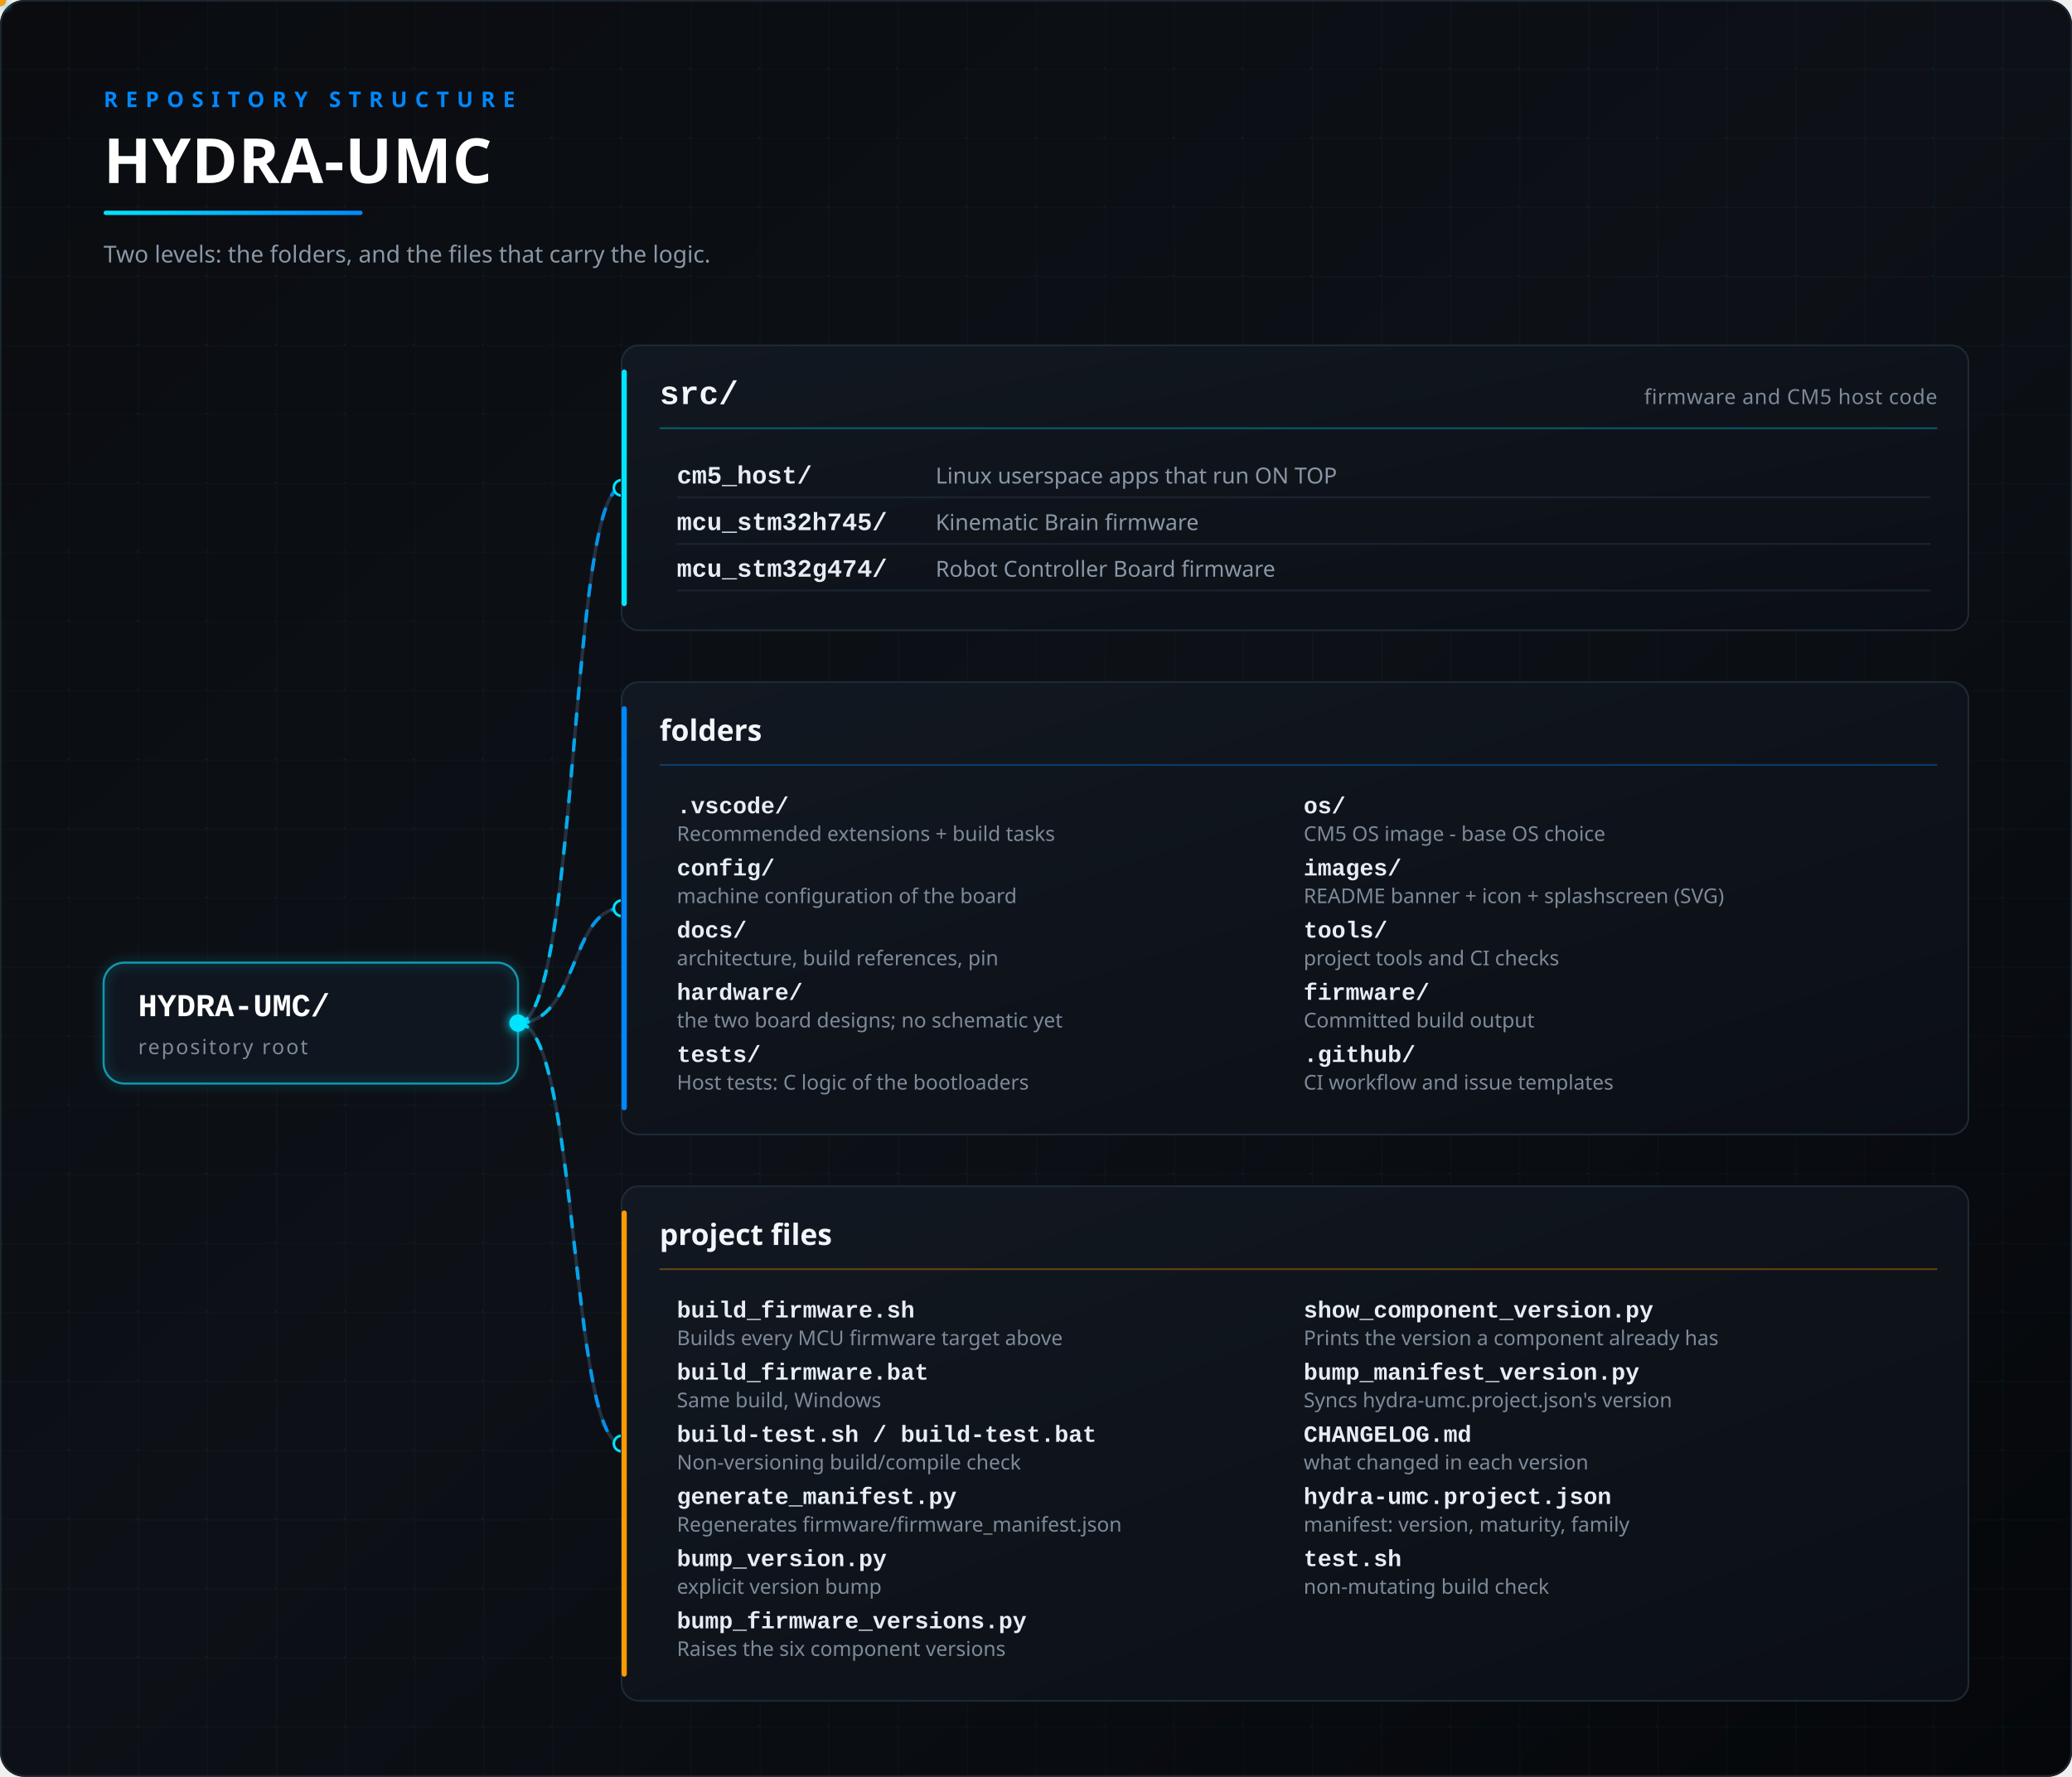
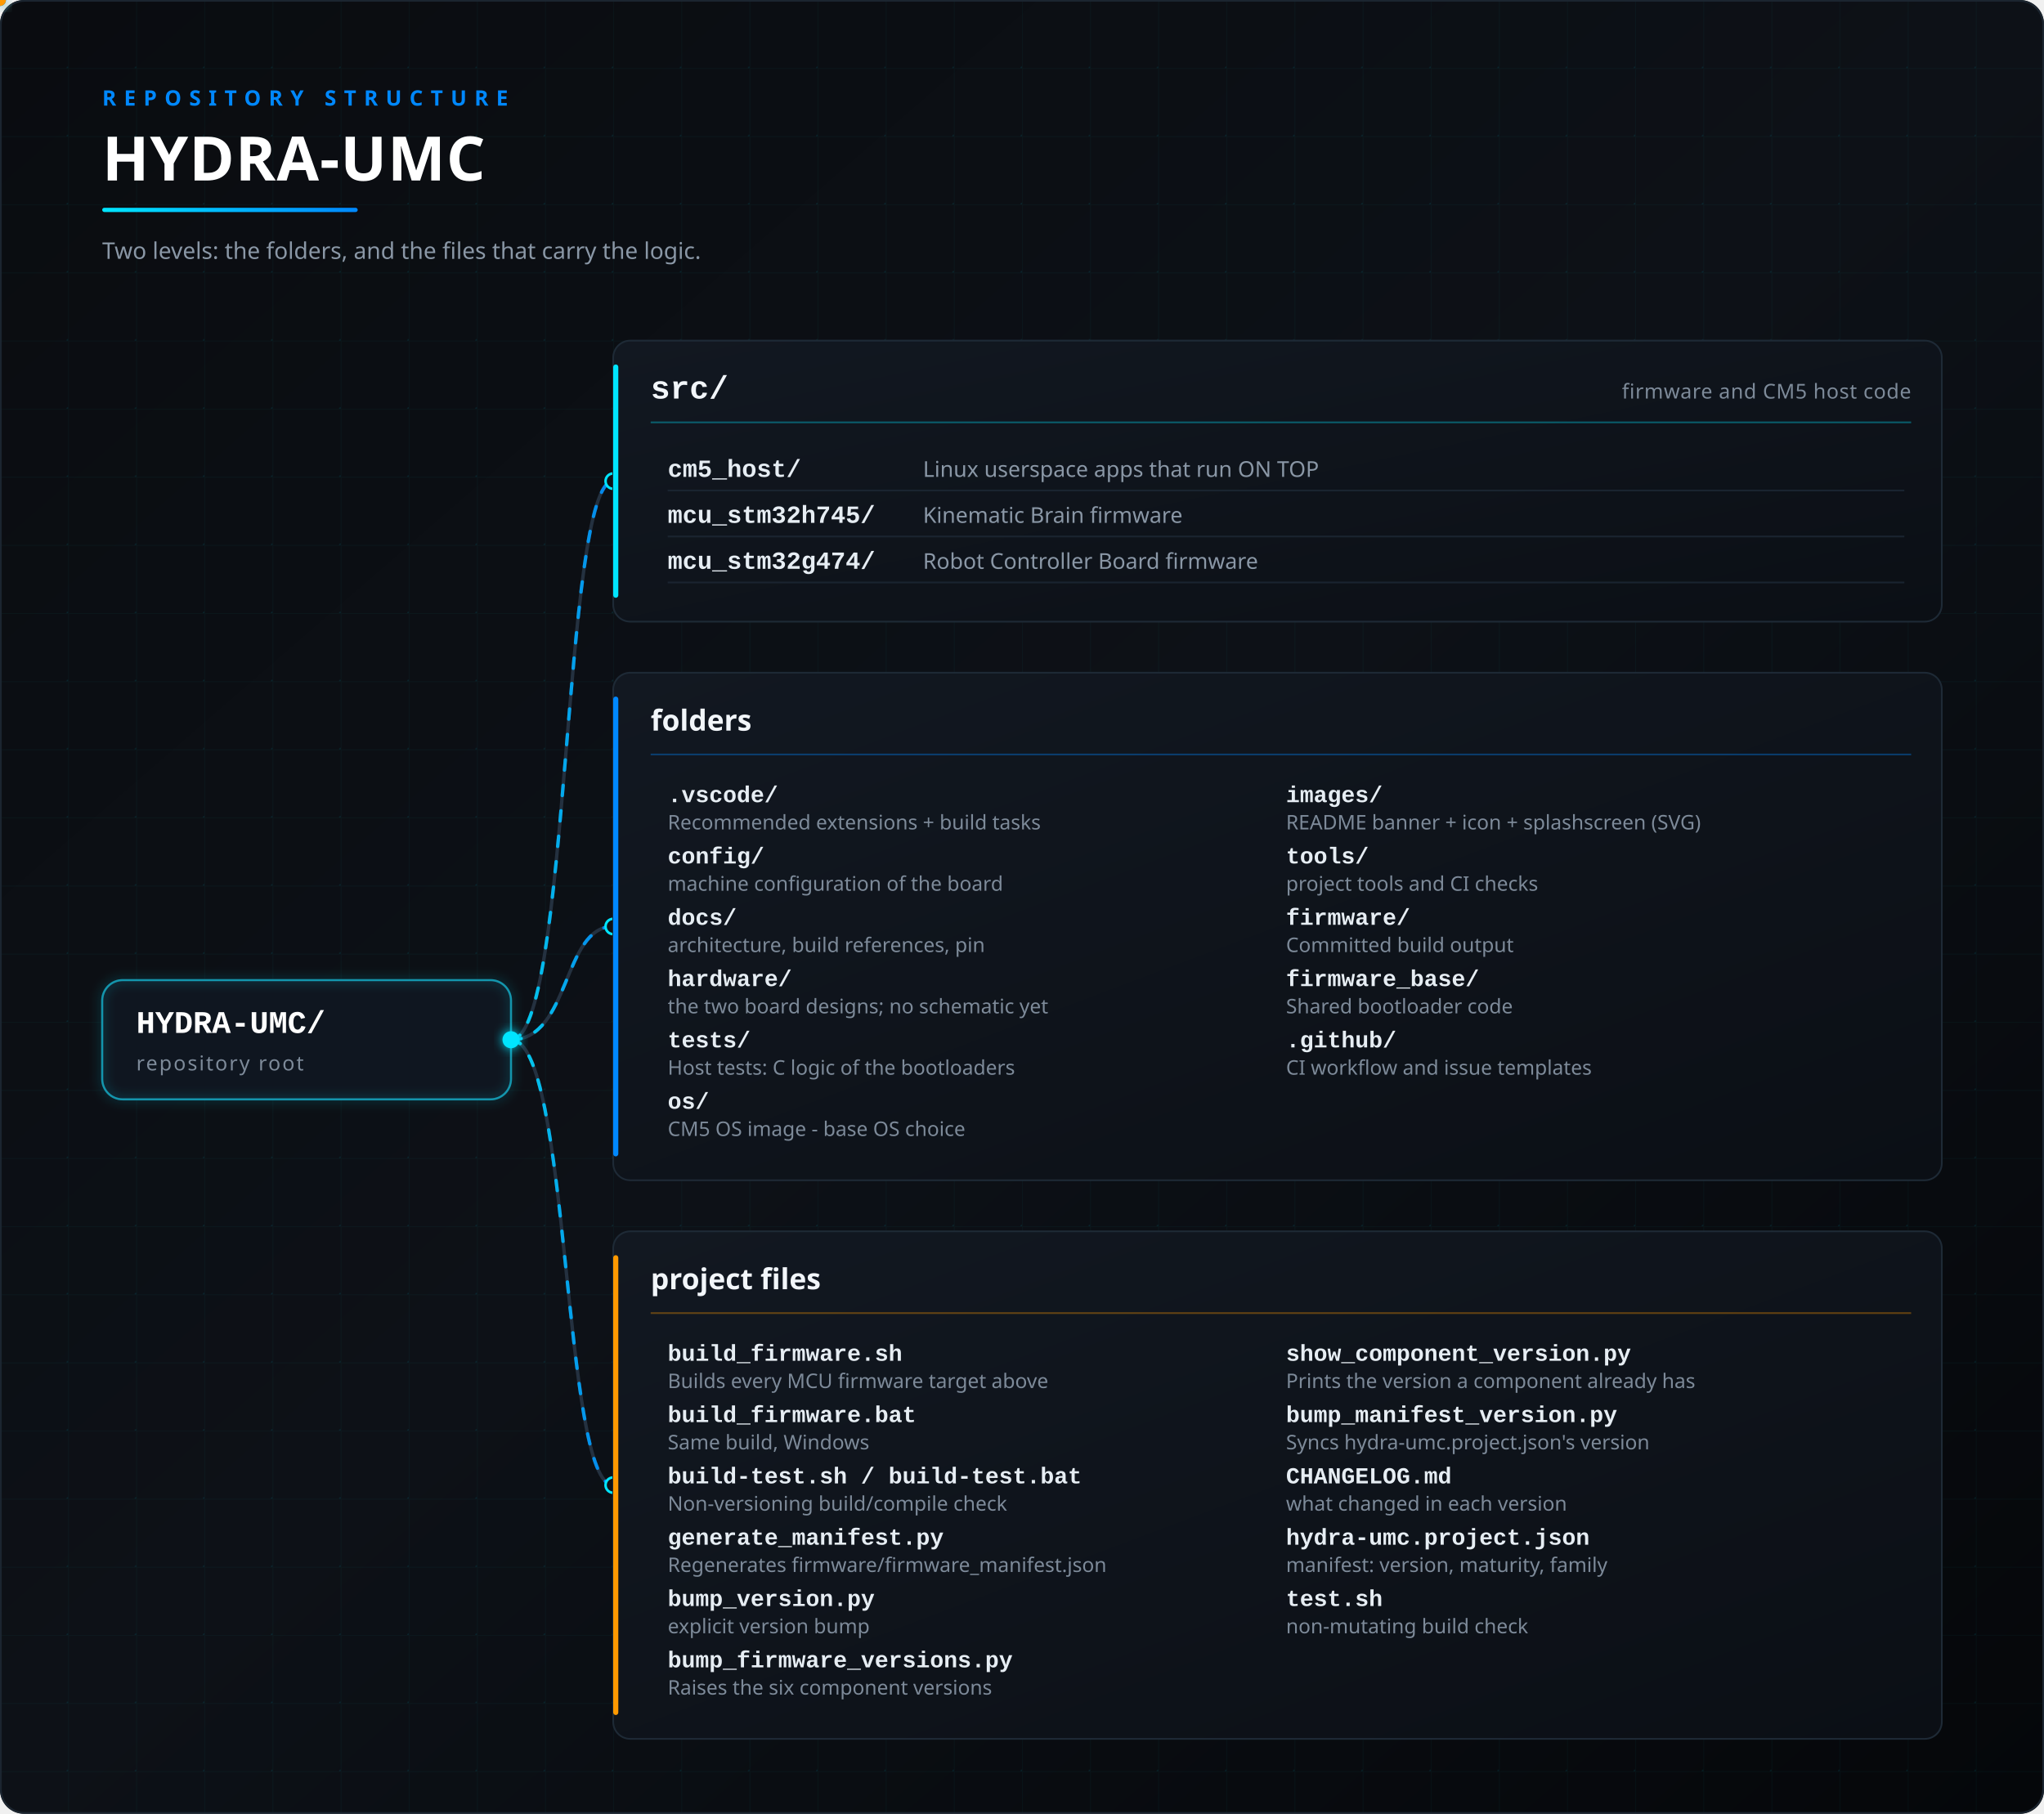
- <svg xmlns="http://www.w3.org/2000/svg" viewBox="0 0 1200 1029" width="100%" role="img" aria-labelledby="t d">
+ <svg xmlns="http://www.w3.org/2000/svg" viewBox="0 0 1200 1065" width="100%" role="img" aria-labelledby="t d">
  <defs>
    <linearGradient id="bg" x1="0" y1="0" x2="1" y2="1">
      <stop offset="0" stop-color="#0A0C10" />
      <stop offset="0.5" stop-color="#0D1117" />
      <stop offset="1" stop-color="#05070A" />
    </linearGradient>
    <linearGradient id="card" x1="0" y1="0" x2="1" y2="1">
      <stop offset="0" stop-color="#121821" />
      <stop offset="1" stop-color="#0B0F15" />
    </linearGradient>
    <linearGradient id="line" x1="0" y1="0" x2="1" y2="0">
      <stop offset="0" stop-color="#00E5FF" />
      <stop offset="1" stop-color="#0088FF" />
    </linearGradient>
    <filter id="glow" x="-50%" y="-50%" width="200%" height="200%">
      <feGaussianBlur stdDeviation="3" result="b" />
      <feMerge>
        <feMergeNode in="b" />
        <feMergeNode in="SourceGraphic" />
      </feMerge>
    </filter>
    <pattern id="grid" width="40" height="40" patternUnits="userSpaceOnUse">
      <path d="M40 0H0V40" fill="none" stroke="#00E5FF" stroke-opacity="0.035" />
      <circle cx="40" cy="40" r="1" fill="#00E5FF" fill-opacity="0.09" />
    </pattern>
  </defs>
-   <rect width="1200" height="1029" rx="14" fill="url(#bg)" />
-   <rect width="1200" height="1029" rx="14" fill="url(#grid)" />
-   <rect x="0.5" y="0.5" width="1199" height="1028" rx="14" fill="none" stroke="#1B2530" />
+   <rect width="1200" height="1065" rx="14" fill="url(#bg)" />
+   <rect width="1200" height="1065" rx="14" fill="url(#grid)" />
+   <rect x="0.5" y="0.5" width="1199" height="1064" rx="14" fill="none" stroke="#1B2530" />
  <text x="60" y="62" font-family="'Segoe UI','Noto Sans','Noto Sans CJK SC','Microsoft YaHei','Yu Gothic','Helvetica Neue',Helvetica,Arial,sans-serif" font-size="12.5" font-weight="600" fill="#0088FF" text-anchor="start" letter-spacing="4.5">REPOSITORY STRUCTURE</text>
  <text x="60" y="106" font-family="'Segoe UI','Noto Sans','Noto Sans CJK SC','Microsoft YaHei','Yu Gothic','Helvetica Neue',Helvetica,Arial,sans-serif" font-size="36" font-weight="700" fill="#FFFFFF" text-anchor="start" letter-spacing="0.5">HYDRA-UMC</text>
  <rect x="60" y="122" width="150" height="2.5" rx="1.25" fill="url(#line)">
    <animate attributeName="width" values="40;150;150" keyTimes="0;0.4;1" dur="3s" repeatCount="indefinite" />
  </rect>
  <text x="60" y="152" font-family="'Segoe UI','Noto Sans','Noto Sans CJK SC','Microsoft YaHei','Yu Gothic','Helvetica Neue',Helvetica,Arial,sans-serif" font-size="13.5" font-weight="400" fill="#8A97A6" text-anchor="start">Two levels: the folders, and the files that carry the logic.</text>
-   <path id="c0" d="M300,592.5 C335,592.5 330,282.5 360,282.5" fill="none" stroke="#243140" stroke-width="2" />
-   <path d="M300,592.5 C335,592.5 330,282.5 360,282.5" fill="none" stroke="url(#line)" stroke-width="2" stroke-linecap="round" stroke-dasharray="6 9" opacity="0.9">
+   <path id="c0" d="M300,610.5 C335,610.5 330,282.5 360,282.5" fill="none" stroke="#243140" stroke-width="2" />
+   <path d="M300,610.5 C335,610.5 330,282.5 360,282.5" fill="none" stroke="url(#line)" stroke-width="2" stroke-linecap="round" stroke-dasharray="6 9" opacity="0.9">
    <animate attributeName="stroke-dashoffset" from="0" to="-30" dur="1.6s" repeatCount="indefinite" />
  </path>
  <circle cx="360" cy="282.5" r="4.5" fill="#0D1117" stroke="#00E5FF" stroke-width="1.5" />
-   <path id="c1" d="M300,592.5 C335,592.5 330,526 360,526" fill="none" stroke="#243140" stroke-width="2" />
-   <path d="M300,592.5 C335,592.5 330,526 360,526" fill="none" stroke="url(#line)" stroke-width="2" stroke-linecap="round" stroke-dasharray="6 9" opacity="0.9">
+   <path id="c1" d="M300,610.5 C335,610.5 330,544 360,544" fill="none" stroke="#243140" stroke-width="2" />
+   <path d="M300,610.5 C335,610.5 330,544 360,544" fill="none" stroke="url(#line)" stroke-width="2" stroke-linecap="round" stroke-dasharray="6 9" opacity="0.9">
    <animate attributeName="stroke-dashoffset" from="0" to="-30" dur="1.6s" repeatCount="indefinite" />
  </path>
-   <circle cx="360" cy="526" r="4.5" fill="#0D1117" stroke="#00E5FF" stroke-width="1.5" />
-   <path id="c2" d="M300,592.5 C335,592.5 330,836 360,836" fill="none" stroke="#243140" stroke-width="2" />
-   <path d="M300,592.5 C335,592.5 330,836 360,836" fill="none" stroke="url(#line)" stroke-width="2" stroke-linecap="round" stroke-dasharray="6 9" opacity="0.9">
+   <circle cx="360" cy="544" r="4.5" fill="#0D1117" stroke="#00E5FF" stroke-width="1.5" />
+   <path id="c2" d="M300,610.5 C335,610.5 330,872 360,872" fill="none" stroke="#243140" stroke-width="2" />
+   <path d="M300,610.5 C335,610.5 330,872 360,872" fill="none" stroke="url(#line)" stroke-width="2" stroke-linecap="round" stroke-dasharray="6 9" opacity="0.9">
    <animate attributeName="stroke-dashoffset" from="0" to="-30" dur="1.6s" repeatCount="indefinite" />
  </path>
-   <circle cx="360" cy="836" r="4.5" fill="#0D1117" stroke="#00E5FF" stroke-width="1.5" />
+   <circle cx="360" cy="872" r="4.5" fill="#0D1117" stroke="#00E5FF" stroke-width="1.5" />
  <circle r="3.5" fill="#00E5FF" filter="url(#glow)">
    <animateMotion dur="3.4s" repeatCount="indefinite">
      <mpath href="#c0" />
    </animateMotion>
  </circle>
  <circle r="3.5" fill="#0088FF" filter="url(#glow)">
    <animateMotion dur="4.2s" repeatCount="indefinite">
      <mpath href="#c1" />
    </animateMotion>
  </circle>
  <circle r="3.5" fill="#FF9900" filter="url(#glow)">
    <animateMotion dur="5.0s" repeatCount="indefinite">
      <mpath href="#c2" />
    </animateMotion>
  </circle>
-   <rect x="60" y="557.5" width="240" height="70" rx="12" fill="#0F1620" stroke="#2A3A4C" stroke-width="1.2" />
-   <rect x="60" y="557.5" width="240" height="70" rx="12" fill="none" stroke="#00E5FF" stroke-opacity="0.5" stroke-width="1.2" filter="url(#glow)">
+   <rect x="60" y="575.5" width="240" height="70" rx="12" fill="#0F1620" stroke="#2A3A4C" stroke-width="1.2" />
+   <rect x="60" y="575.5" width="240" height="70" rx="12" fill="none" stroke="#00E5FF" stroke-opacity="0.5" stroke-width="1.2" filter="url(#glow)">
    <animate attributeName="stroke-opacity" values="0.15;0.6;0.15" dur="3.6s" repeatCount="indefinite" />
  </rect>
-   <text x="80" y="588.5" font-family="'JetBrains Mono','Cascadia Code','SFMono-Regular',Consolas,'Liberation Mono',monospace" font-size="18.5" font-weight="700" fill="#FFFFFF" text-anchor="start">HYDRA-UMC/</text>
-   <text x="80" y="610.5" font-family="'Segoe UI','Noto Sans','Noto Sans CJK SC','Microsoft YaHei','Yu Gothic','Helvetica Neue',Helvetica,Arial,sans-serif" font-size="12" font-weight="400" fill="#7D8A99" text-anchor="start" letter-spacing="1">repository root</text>
-   <circle cx="300" cy="592.5" r="5" fill="#00E5FF" filter="url(#glow)" />
+   <text x="80" y="606.5" font-family="'JetBrains Mono','Cascadia Code','SFMono-Regular',Consolas,'Liberation Mono',monospace" font-size="18.5" font-weight="700" fill="#FFFFFF" text-anchor="start">HYDRA-UMC/</text>
+   <text x="80" y="628.5" font-family="'Segoe UI','Noto Sans','Noto Sans CJK SC','Microsoft YaHei','Yu Gothic','Helvetica Neue',Helvetica,Arial,sans-serif" font-size="12" font-weight="400" fill="#7D8A99" text-anchor="start" letter-spacing="1">repository root</text>
+   <circle cx="300" cy="610.5" r="5" fill="#00E5FF" filter="url(#glow)" />
  <rect x="360" y="200" width="780" height="165" rx="10" fill="url(#card)" stroke="#1E2A36" stroke-width="1" />
  <rect x="360" y="214" width="3" height="137" rx="1.5" fill="#00E5FF">
    <animate attributeName="opacity" values="0.55;1;0.55" dur="4s" begin="0s" repeatCount="indefinite" />
  </rect>
  <text x="382" y="234" font-family="'JetBrains Mono','Cascadia Code','SFMono-Regular',Consolas,'Liberation Mono',monospace" font-size="19" font-weight="700" fill="#F2F6FA" text-anchor="start">src/</text>
  <text x="1122" y="234" font-family="'Segoe UI','Noto Sans','Noto Sans CJK SC','Microsoft YaHei','Yu Gothic','Helvetica Neue',Helvetica,Arial,sans-serif" font-size="12" font-weight="400" fill="#7D8A99" text-anchor="end" letter-spacing="0.3">firmware and CM5 host code</text>
  <line x1="382" y1="248" x2="1122" y2="248" stroke="#00E5FF" stroke-opacity="0.35" stroke-width="1" />
  <text x="392" y="280" font-family="'JetBrains Mono','Cascadia Code','SFMono-Regular',Consolas,'Liberation Mono',monospace" font-size="14.5" font-weight="600" fill="#E6EDF3" text-anchor="start">cm5_host/</text>
  <text x="541.86" y="280" font-family="'Segoe UI','Noto Sans','Noto Sans CJK SC','Microsoft YaHei','Yu Gothic','Helvetica Neue',Helvetica,Arial,sans-serif" font-size="12.8" font-weight="400" fill="#8A97A6" text-anchor="start">Linux userspace apps that run ON TOP</text>
  <line x1="392" y1="288" x2="1118" y2="288" stroke="#1A2430" stroke-width="1" />
  <text x="392" y="307" font-family="'JetBrains Mono','Cascadia Code','SFMono-Regular',Consolas,'Liberation Mono',monospace" font-size="14.5" font-weight="600" fill="#E6EDF3" text-anchor="start">mcu_stm32h745/</text>
  <text x="541.86" y="307" font-family="'Segoe UI','Noto Sans','Noto Sans CJK SC','Microsoft YaHei','Yu Gothic','Helvetica Neue',Helvetica,Arial,sans-serif" font-size="12.8" font-weight="400" fill="#8A97A6" text-anchor="start">Kinematic Brain firmware</text>
  <line x1="392" y1="315" x2="1118" y2="315" stroke="#1A2430" stroke-width="1" />
  <text x="392" y="334" font-family="'JetBrains Mono','Cascadia Code','SFMono-Regular',Consolas,'Liberation Mono',monospace" font-size="14.5" font-weight="600" fill="#E6EDF3" text-anchor="start">mcu_stm32g474/</text>
  <text x="541.86" y="334" font-family="'Segoe UI','Noto Sans','Noto Sans CJK SC','Microsoft YaHei','Yu Gothic','Helvetica Neue',Helvetica,Arial,sans-serif" font-size="12.8" font-weight="400" fill="#8A97A6" text-anchor="start">Robot Controller Board firmware</text>
  <line x1="392" y1="342" x2="1118" y2="342" stroke="#1A2430" stroke-width="1" />
-   <rect x="360" y="395" width="780" height="262" rx="10" fill="url(#card)" stroke="#1E2A36" stroke-width="1" />
-   <rect x="360" y="409" width="3" height="234" rx="1.5" fill="#0088FF">
+   <rect x="360" y="395" width="780" height="298" rx="10" fill="url(#card)" stroke="#1E2A36" stroke-width="1" />
+   <rect x="360" y="409" width="3" height="270" rx="1.5" fill="#0088FF">
    <animate attributeName="opacity" values="0.55;1;0.55" dur="4s" begin="0.6s" repeatCount="indefinite" />
  </rect>
  <text x="382" y="429" font-family="'Segoe UI','Noto Sans','Noto Sans CJK SC','Microsoft YaHei','Yu Gothic','Helvetica Neue',Helvetica,Arial,sans-serif" font-size="17" font-weight="700" fill="#F2F6FA" text-anchor="start">folders</text>
  <line x1="382" y1="443" x2="1122" y2="443" stroke="#0088FF" stroke-opacity="0.35" stroke-width="1" />
  <text x="392" y="471" font-family="'JetBrains Mono','Cascadia Code','SFMono-Regular',Consolas,'Liberation Mono',monospace" font-size="13.5" font-weight="600" fill="#E6EDF3" text-anchor="start">.vscode/</text>
  <text x="392" y="487" font-family="'Segoe UI','Noto Sans','Noto Sans CJK SC','Microsoft YaHei','Yu Gothic','Helvetica Neue',Helvetica,Arial,sans-serif" font-size="11.8" font-weight="400" fill="#7D8A99" text-anchor="start">Recommended extensions + build tasks</text>
  <text x="392" y="507" font-family="'JetBrains Mono','Cascadia Code','SFMono-Regular',Consolas,'Liberation Mono',monospace" font-size="13.5" font-weight="600" fill="#E6EDF3" text-anchor="start">config/</text>
  <text x="392" y="523" font-family="'Segoe UI','Noto Sans','Noto Sans CJK SC','Microsoft YaHei','Yu Gothic','Helvetica Neue',Helvetica,Arial,sans-serif" font-size="11.8" font-weight="400" fill="#7D8A99" text-anchor="start">machine configuration of the board</text>
  <text x="392" y="543" font-family="'JetBrains Mono','Cascadia Code','SFMono-Regular',Consolas,'Liberation Mono',monospace" font-size="13.5" font-weight="600" fill="#E6EDF3" text-anchor="start">docs/</text>
  <text x="392" y="559" font-family="'Segoe UI','Noto Sans','Noto Sans CJK SC','Microsoft YaHei','Yu Gothic','Helvetica Neue',Helvetica,Arial,sans-serif" font-size="11.8" font-weight="400" fill="#7D8A99" text-anchor="start">architecture, build references, pin</text>
  <text x="392" y="579" font-family="'JetBrains Mono','Cascadia Code','SFMono-Regular',Consolas,'Liberation Mono',monospace" font-size="13.5" font-weight="600" fill="#E6EDF3" text-anchor="start">hardware/</text>
  <text x="392" y="595" font-family="'Segoe UI','Noto Sans','Noto Sans CJK SC','Microsoft YaHei','Yu Gothic','Helvetica Neue',Helvetica,Arial,sans-serif" font-size="11.8" font-weight="400" fill="#7D8A99" text-anchor="start">the two board designs; no schematic yet</text>
  <text x="392" y="615" font-family="'JetBrains Mono','Cascadia Code','SFMono-Regular',Consolas,'Liberation Mono',monospace" font-size="13.5" font-weight="600" fill="#E6EDF3" text-anchor="start">tests/</text>
  <text x="392" y="631" font-family="'Segoe UI','Noto Sans','Noto Sans CJK SC','Microsoft YaHei','Yu Gothic','Helvetica Neue',Helvetica,Arial,sans-serif" font-size="11.8" font-weight="400" fill="#7D8A99" text-anchor="start">Host tests: C logic of the bootloaders</text>
-   <text x="755" y="471" font-family="'JetBrains Mono','Cascadia Code','SFMono-Regular',Consolas,'Liberation Mono',monospace" font-size="13.5" font-weight="600" fill="#E6EDF3" text-anchor="start">os/</text>
-   <text x="755" y="487" font-family="'Segoe UI','Noto Sans','Noto Sans CJK SC','Microsoft YaHei','Yu Gothic','Helvetica Neue',Helvetica,Arial,sans-serif" font-size="11.8" font-weight="400" fill="#7D8A99" text-anchor="start">CM5 OS image - base OS choice</text>
-   <text x="755" y="507" font-family="'JetBrains Mono','Cascadia Code','SFMono-Regular',Consolas,'Liberation Mono',monospace" font-size="13.5" font-weight="600" fill="#E6EDF3" text-anchor="start">images/</text>
-   <text x="755" y="523" font-family="'Segoe UI','Noto Sans','Noto Sans CJK SC','Microsoft YaHei','Yu Gothic','Helvetica Neue',Helvetica,Arial,sans-serif" font-size="11.8" font-weight="400" fill="#7D8A99" text-anchor="start">README banner + icon + splashscreen (SVG)</text>
-   <text x="755" y="543" font-family="'JetBrains Mono','Cascadia Code','SFMono-Regular',Consolas,'Liberation Mono',monospace" font-size="13.5" font-weight="600" fill="#E6EDF3" text-anchor="start">tools/</text>
-   <text x="755" y="559" font-family="'Segoe UI','Noto Sans','Noto Sans CJK SC','Microsoft YaHei','Yu Gothic','Helvetica Neue',Helvetica,Arial,sans-serif" font-size="11.8" font-weight="400" fill="#7D8A99" text-anchor="start">project tools and CI checks</text>
-   <text x="755" y="579" font-family="'JetBrains Mono','Cascadia Code','SFMono-Regular',Consolas,'Liberation Mono',monospace" font-size="13.5" font-weight="600" fill="#E6EDF3" text-anchor="start">firmware/</text>
-   <text x="755" y="595" font-family="'Segoe UI','Noto Sans','Noto Sans CJK SC','Microsoft YaHei','Yu Gothic','Helvetica Neue',Helvetica,Arial,sans-serif" font-size="11.8" font-weight="400" fill="#7D8A99" text-anchor="start">Committed build output</text>
+   <text x="392" y="651" font-family="'JetBrains Mono','Cascadia Code','SFMono-Regular',Consolas,'Liberation Mono',monospace" font-size="13.5" font-weight="600" fill="#E6EDF3" text-anchor="start">os/</text>
+   <text x="392" y="667" font-family="'Segoe UI','Noto Sans','Noto Sans CJK SC','Microsoft YaHei','Yu Gothic','Helvetica Neue',Helvetica,Arial,sans-serif" font-size="11.8" font-weight="400" fill="#7D8A99" text-anchor="start">CM5 OS image - base OS choice</text>
+   <text x="755" y="471" font-family="'JetBrains Mono','Cascadia Code','SFMono-Regular',Consolas,'Liberation Mono',monospace" font-size="13.5" font-weight="600" fill="#E6EDF3" text-anchor="start">images/</text>
+   <text x="755" y="487" font-family="'Segoe UI','Noto Sans','Noto Sans CJK SC','Microsoft YaHei','Yu Gothic','Helvetica Neue',Helvetica,Arial,sans-serif" font-size="11.8" font-weight="400" fill="#7D8A99" text-anchor="start">README banner + icon + splashscreen (SVG)</text>
+   <text x="755" y="507" font-family="'JetBrains Mono','Cascadia Code','SFMono-Regular',Consolas,'Liberation Mono',monospace" font-size="13.5" font-weight="600" fill="#E6EDF3" text-anchor="start">tools/</text>
+   <text x="755" y="523" font-family="'Segoe UI','Noto Sans','Noto Sans CJK SC','Microsoft YaHei','Yu Gothic','Helvetica Neue',Helvetica,Arial,sans-serif" font-size="11.8" font-weight="400" fill="#7D8A99" text-anchor="start">project tools and CI checks</text>
+   <text x="755" y="543" font-family="'JetBrains Mono','Cascadia Code','SFMono-Regular',Consolas,'Liberation Mono',monospace" font-size="13.5" font-weight="600" fill="#E6EDF3" text-anchor="start">firmware/</text>
+   <text x="755" y="559" font-family="'Segoe UI','Noto Sans','Noto Sans CJK SC','Microsoft YaHei','Yu Gothic','Helvetica Neue',Helvetica,Arial,sans-serif" font-size="11.8" font-weight="400" fill="#7D8A99" text-anchor="start">Committed build output</text>
+   <text x="755" y="579" font-family="'JetBrains Mono','Cascadia Code','SFMono-Regular',Consolas,'Liberation Mono',monospace" font-size="13.5" font-weight="600" fill="#E6EDF3" text-anchor="start">firmware_base/</text>
+   <text x="755" y="595" font-family="'Segoe UI','Noto Sans','Noto Sans CJK SC','Microsoft YaHei','Yu Gothic','Helvetica Neue',Helvetica,Arial,sans-serif" font-size="11.8" font-weight="400" fill="#7D8A99" text-anchor="start">Shared bootloader code</text>
  <text x="755" y="615" font-family="'JetBrains Mono','Cascadia Code','SFMono-Regular',Consolas,'Liberation Mono',monospace" font-size="13.5" font-weight="600" fill="#E6EDF3" text-anchor="start">.github/</text>
  <text x="755" y="631" font-family="'Segoe UI','Noto Sans','Noto Sans CJK SC','Microsoft YaHei','Yu Gothic','Helvetica Neue',Helvetica,Arial,sans-serif" font-size="11.8" font-weight="400" fill="#7D8A99" text-anchor="start">CI workflow and issue templates</text>
-   <rect x="360" y="687" width="780" height="298" rx="10" fill="url(#card)" stroke="#1E2A36" stroke-width="1" />
-   <rect x="360" y="701" width="3" height="270" rx="1.5" fill="#FF9900">
+   <rect x="360" y="723" width="780" height="298" rx="10" fill="url(#card)" stroke="#1E2A36" stroke-width="1" />
+   <rect x="360" y="737" width="3" height="270" rx="1.5" fill="#FF9900">
    <animate attributeName="opacity" values="0.55;1;0.55" dur="4s" begin="1.2s" repeatCount="indefinite" />
  </rect>
-   <text x="382" y="721" font-family="'Segoe UI','Noto Sans','Noto Sans CJK SC','Microsoft YaHei','Yu Gothic','Helvetica Neue',Helvetica,Arial,sans-serif" font-size="17" font-weight="700" fill="#F2F6FA" text-anchor="start">project files</text>
-   <line x1="382" y1="735" x2="1122" y2="735" stroke="#FF9900" stroke-opacity="0.35" stroke-width="1" />
-   <text x="392" y="763" font-family="'JetBrains Mono','Cascadia Code','SFMono-Regular',Consolas,'Liberation Mono',monospace" font-size="13.5" font-weight="600" fill="#E6EDF3" text-anchor="start">build_firmware.sh</text>
-   <text x="392" y="779" font-family="'Segoe UI','Noto Sans','Noto Sans CJK SC','Microsoft YaHei','Yu Gothic','Helvetica Neue',Helvetica,Arial,sans-serif" font-size="11.8" font-weight="400" fill="#7D8A99" text-anchor="start">Builds every MCU firmware target above</text>
-   <text x="392" y="799" font-family="'JetBrains Mono','Cascadia Code','SFMono-Regular',Consolas,'Liberation Mono',monospace" font-size="13.5" font-weight="600" fill="#E6EDF3" text-anchor="start">build_firmware.bat</text>
-   <text x="392" y="815" font-family="'Segoe UI','Noto Sans','Noto Sans CJK SC','Microsoft YaHei','Yu Gothic','Helvetica Neue',Helvetica,Arial,sans-serif" font-size="11.8" font-weight="400" fill="#7D8A99" text-anchor="start">Same build, Windows</text>
-   <text x="392" y="835" font-family="'JetBrains Mono','Cascadia Code','SFMono-Regular',Consolas,'Liberation Mono',monospace" font-size="13.5" font-weight="600" fill="#E6EDF3" text-anchor="start">build-test.sh / build-test.bat</text>
-   <text x="392" y="851" font-family="'Segoe UI','Noto Sans','Noto Sans CJK SC','Microsoft YaHei','Yu Gothic','Helvetica Neue',Helvetica,Arial,sans-serif" font-size="11.8" font-weight="400" fill="#7D8A99" text-anchor="start">Non-versioning build/compile check</text>
-   <text x="392" y="871" font-family="'JetBrains Mono','Cascadia Code','SFMono-Regular',Consolas,'Liberation Mono',monospace" font-size="13.5" font-weight="600" fill="#E6EDF3" text-anchor="start">generate_manifest.py</text>
-   <text x="392" y="887" font-family="'Segoe UI','Noto Sans','Noto Sans CJK SC','Microsoft YaHei','Yu Gothic','Helvetica Neue',Helvetica,Arial,sans-serif" font-size="11.8" font-weight="400" fill="#7D8A99" text-anchor="start">Regenerates firmware/firmware_manifest.json</text>
-   <text x="392" y="907" font-family="'JetBrains Mono','Cascadia Code','SFMono-Regular',Consolas,'Liberation Mono',monospace" font-size="13.5" font-weight="600" fill="#E6EDF3" text-anchor="start">bump_version.py</text>
-   <text x="392" y="923" font-family="'Segoe UI','Noto Sans','Noto Sans CJK SC','Microsoft YaHei','Yu Gothic','Helvetica Neue',Helvetica,Arial,sans-serif" font-size="11.8" font-weight="400" fill="#7D8A99" text-anchor="start">explicit version bump</text>
-   <text x="392" y="943" font-family="'JetBrains Mono','Cascadia Code','SFMono-Regular',Consolas,'Liberation Mono',monospace" font-size="13.5" font-weight="600" fill="#E6EDF3" text-anchor="start">bump_firmware_versions.py</text>
-   <text x="392" y="959" font-family="'Segoe UI','Noto Sans','Noto Sans CJK SC','Microsoft YaHei','Yu Gothic','Helvetica Neue',Helvetica,Arial,sans-serif" font-size="11.8" font-weight="400" fill="#7D8A99" text-anchor="start">Raises the six component versions</text>
-   <text x="755" y="763" font-family="'JetBrains Mono','Cascadia Code','SFMono-Regular',Consolas,'Liberation Mono',monospace" font-size="13.5" font-weight="600" fill="#E6EDF3" text-anchor="start">show_component_version.py</text>
-   <text x="755" y="779" font-family="'Segoe UI','Noto Sans','Noto Sans CJK SC','Microsoft YaHei','Yu Gothic','Helvetica Neue',Helvetica,Arial,sans-serif" font-size="11.8" font-weight="400" fill="#7D8A99" text-anchor="start">Prints the version a component already has</text>
-   <text x="755" y="799" font-family="'JetBrains Mono','Cascadia Code','SFMono-Regular',Consolas,'Liberation Mono',monospace" font-size="13.5" font-weight="600" fill="#E6EDF3" text-anchor="start">bump_manifest_version.py</text>
-   <text x="755" y="815" font-family="'Segoe UI','Noto Sans','Noto Sans CJK SC','Microsoft YaHei','Yu Gothic','Helvetica Neue',Helvetica,Arial,sans-serif" font-size="11.8" font-weight="400" fill="#7D8A99" text-anchor="start">Syncs hydra-umc.project.json's version</text>
-   <text x="755" y="835" font-family="'JetBrains Mono','Cascadia Code','SFMono-Regular',Consolas,'Liberation Mono',monospace" font-size="13.5" font-weight="600" fill="#E6EDF3" text-anchor="start">CHANGELOG.md</text>
-   <text x="755" y="851" font-family="'Segoe UI','Noto Sans','Noto Sans CJK SC','Microsoft YaHei','Yu Gothic','Helvetica Neue',Helvetica,Arial,sans-serif" font-size="11.8" font-weight="400" fill="#7D8A99" text-anchor="start">what changed in each version</text>
-   <text x="755" y="871" font-family="'JetBrains Mono','Cascadia Code','SFMono-Regular',Consolas,'Liberation Mono',monospace" font-size="13.5" font-weight="600" fill="#E6EDF3" text-anchor="start">hydra-umc.project.json</text>
-   <text x="755" y="887" font-family="'Segoe UI','Noto Sans','Noto Sans CJK SC','Microsoft YaHei','Yu Gothic','Helvetica Neue',Helvetica,Arial,sans-serif" font-size="11.8" font-weight="400" fill="#7D8A99" text-anchor="start">manifest: version, maturity, family</text>
-   <text x="755" y="907" font-family="'JetBrains Mono','Cascadia Code','SFMono-Regular',Consolas,'Liberation Mono',monospace" font-size="13.5" font-weight="600" fill="#E6EDF3" text-anchor="start">test.sh</text>
-   <text x="755" y="923" font-family="'Segoe UI','Noto Sans','Noto Sans CJK SC','Microsoft YaHei','Yu Gothic','Helvetica Neue',Helvetica,Arial,sans-serif" font-size="11.8" font-weight="400" fill="#7D8A99" text-anchor="start">non-mutating build check</text>
+   <text x="382" y="757" font-family="'Segoe UI','Noto Sans','Noto Sans CJK SC','Microsoft YaHei','Yu Gothic','Helvetica Neue',Helvetica,Arial,sans-serif" font-size="17" font-weight="700" fill="#F2F6FA" text-anchor="start">project files</text>
+   <line x1="382" y1="771" x2="1122" y2="771" stroke="#FF9900" stroke-opacity="0.35" stroke-width="1" />
+   <text x="392" y="799" font-family="'JetBrains Mono','Cascadia Code','SFMono-Regular',Consolas,'Liberation Mono',monospace" font-size="13.5" font-weight="600" fill="#E6EDF3" text-anchor="start">build_firmware.sh</text>
+   <text x="392" y="815" font-family="'Segoe UI','Noto Sans','Noto Sans CJK SC','Microsoft YaHei','Yu Gothic','Helvetica Neue',Helvetica,Arial,sans-serif" font-size="11.8" font-weight="400" fill="#7D8A99" text-anchor="start">Builds every MCU firmware target above</text>
+   <text x="392" y="835" font-family="'JetBrains Mono','Cascadia Code','SFMono-Regular',Consolas,'Liberation Mono',monospace" font-size="13.5" font-weight="600" fill="#E6EDF3" text-anchor="start">build_firmware.bat</text>
+   <text x="392" y="851" font-family="'Segoe UI','Noto Sans','Noto Sans CJK SC','Microsoft YaHei','Yu Gothic','Helvetica Neue',Helvetica,Arial,sans-serif" font-size="11.8" font-weight="400" fill="#7D8A99" text-anchor="start">Same build, Windows</text>
+   <text x="392" y="871" font-family="'JetBrains Mono','Cascadia Code','SFMono-Regular',Consolas,'Liberation Mono',monospace" font-size="13.5" font-weight="600" fill="#E6EDF3" text-anchor="start">build-test.sh / build-test.bat</text>
+   <text x="392" y="887" font-family="'Segoe UI','Noto Sans','Noto Sans CJK SC','Microsoft YaHei','Yu Gothic','Helvetica Neue',Helvetica,Arial,sans-serif" font-size="11.8" font-weight="400" fill="#7D8A99" text-anchor="start">Non-versioning build/compile check</text>
+   <text x="392" y="907" font-family="'JetBrains Mono','Cascadia Code','SFMono-Regular',Consolas,'Liberation Mono',monospace" font-size="13.5" font-weight="600" fill="#E6EDF3" text-anchor="start">generate_manifest.py</text>
+   <text x="392" y="923" font-family="'Segoe UI','Noto Sans','Noto Sans CJK SC','Microsoft YaHei','Yu Gothic','Helvetica Neue',Helvetica,Arial,sans-serif" font-size="11.8" font-weight="400" fill="#7D8A99" text-anchor="start">Regenerates firmware/firmware_manifest.json</text>
+   <text x="392" y="943" font-family="'JetBrains Mono','Cascadia Code','SFMono-Regular',Consolas,'Liberation Mono',monospace" font-size="13.5" font-weight="600" fill="#E6EDF3" text-anchor="start">bump_version.py</text>
+   <text x="392" y="959" font-family="'Segoe UI','Noto Sans','Noto Sans CJK SC','Microsoft YaHei','Yu Gothic','Helvetica Neue',Helvetica,Arial,sans-serif" font-size="11.8" font-weight="400" fill="#7D8A99" text-anchor="start">explicit version bump</text>
+   <text x="392" y="979" font-family="'JetBrains Mono','Cascadia Code','SFMono-Regular',Consolas,'Liberation Mono',monospace" font-size="13.5" font-weight="600" fill="#E6EDF3" text-anchor="start">bump_firmware_versions.py</text>
+   <text x="392" y="995" font-family="'Segoe UI','Noto Sans','Noto Sans CJK SC','Microsoft YaHei','Yu Gothic','Helvetica Neue',Helvetica,Arial,sans-serif" font-size="11.8" font-weight="400" fill="#7D8A99" text-anchor="start">Raises the six component versions</text>
+   <text x="755" y="799" font-family="'JetBrains Mono','Cascadia Code','SFMono-Regular',Consolas,'Liberation Mono',monospace" font-size="13.5" font-weight="600" fill="#E6EDF3" text-anchor="start">show_component_version.py</text>
+   <text x="755" y="815" font-family="'Segoe UI','Noto Sans','Noto Sans CJK SC','Microsoft YaHei','Yu Gothic','Helvetica Neue',Helvetica,Arial,sans-serif" font-size="11.8" font-weight="400" fill="#7D8A99" text-anchor="start">Prints the version a component already has</text>
+   <text x="755" y="835" font-family="'JetBrains Mono','Cascadia Code','SFMono-Regular',Consolas,'Liberation Mono',monospace" font-size="13.5" font-weight="600" fill="#E6EDF3" text-anchor="start">bump_manifest_version.py</text>
+   <text x="755" y="851" font-family="'Segoe UI','Noto Sans','Noto Sans CJK SC','Microsoft YaHei','Yu Gothic','Helvetica Neue',Helvetica,Arial,sans-serif" font-size="11.8" font-weight="400" fill="#7D8A99" text-anchor="start">Syncs hydra-umc.project.json's version</text>
+   <text x="755" y="871" font-family="'JetBrains Mono','Cascadia Code','SFMono-Regular',Consolas,'Liberation Mono',monospace" font-size="13.5" font-weight="600" fill="#E6EDF3" text-anchor="start">CHANGELOG.md</text>
+   <text x="755" y="887" font-family="'Segoe UI','Noto Sans','Noto Sans CJK SC','Microsoft YaHei','Yu Gothic','Helvetica Neue',Helvetica,Arial,sans-serif" font-size="11.8" font-weight="400" fill="#7D8A99" text-anchor="start">what changed in each version</text>
+   <text x="755" y="907" font-family="'JetBrains Mono','Cascadia Code','SFMono-Regular',Consolas,'Liberation Mono',monospace" font-size="13.5" font-weight="600" fill="#E6EDF3" text-anchor="start">hydra-umc.project.json</text>
+   <text x="755" y="923" font-family="'Segoe UI','Noto Sans','Noto Sans CJK SC','Microsoft YaHei','Yu Gothic','Helvetica Neue',Helvetica,Arial,sans-serif" font-size="11.8" font-weight="400" fill="#7D8A99" text-anchor="start">manifest: version, maturity, family</text>
+   <text x="755" y="943" font-family="'JetBrains Mono','Cascadia Code','SFMono-Regular',Consolas,'Liberation Mono',monospace" font-size="13.5" font-weight="600" fill="#E6EDF3" text-anchor="start">test.sh</text>
+   <text x="755" y="959" font-family="'Segoe UI','Noto Sans','Noto Sans CJK SC','Microsoft YaHei','Yu Gothic','Helvetica Neue',Helvetica,Arial,sans-serif" font-size="11.8" font-weight="400" fill="#7D8A99" text-anchor="start">non-mutating build check</text>
</svg>
